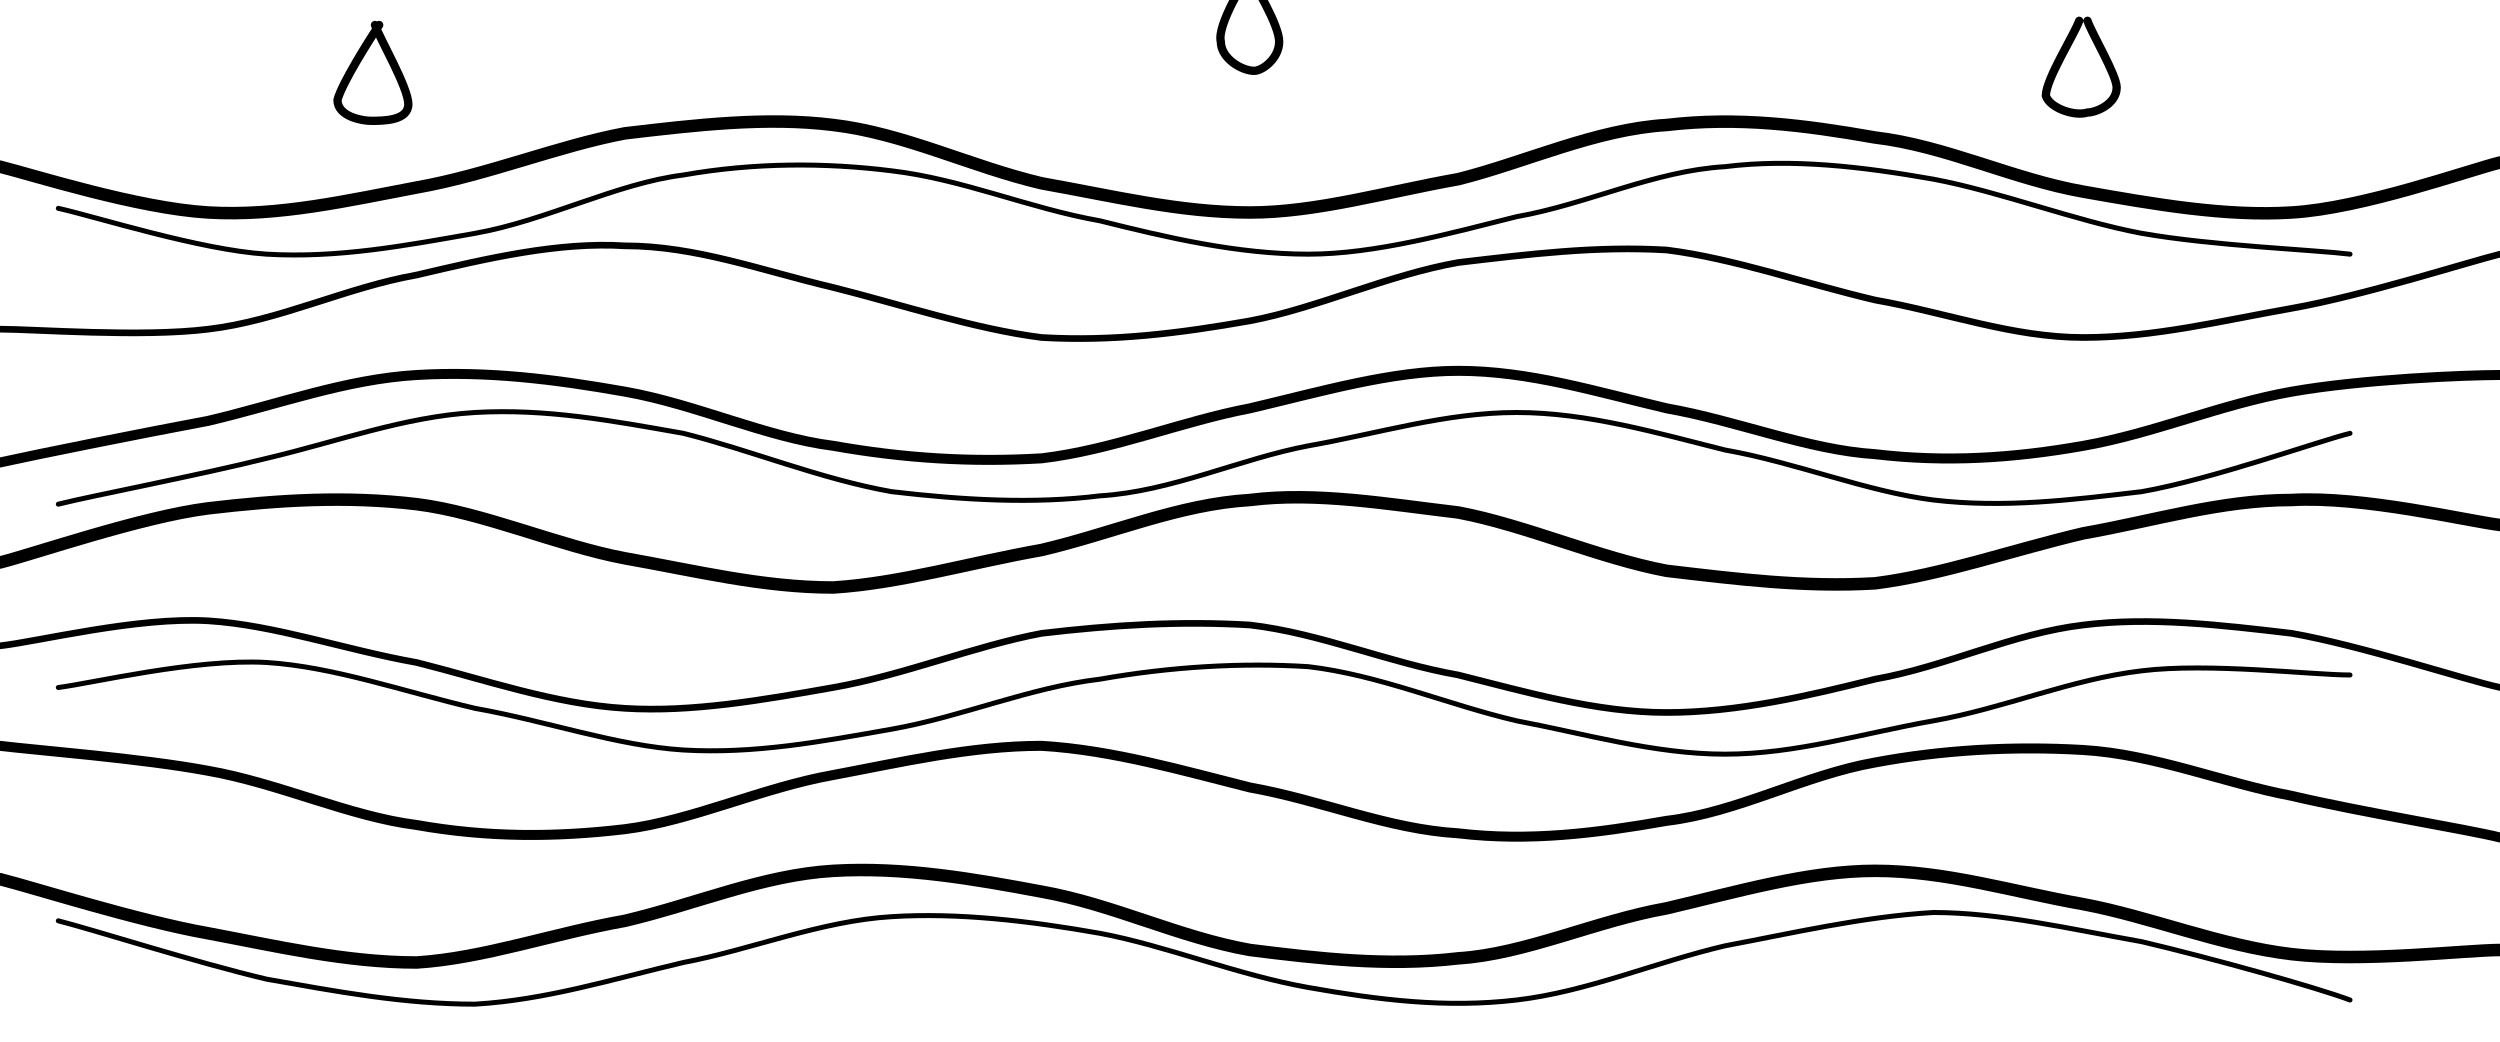
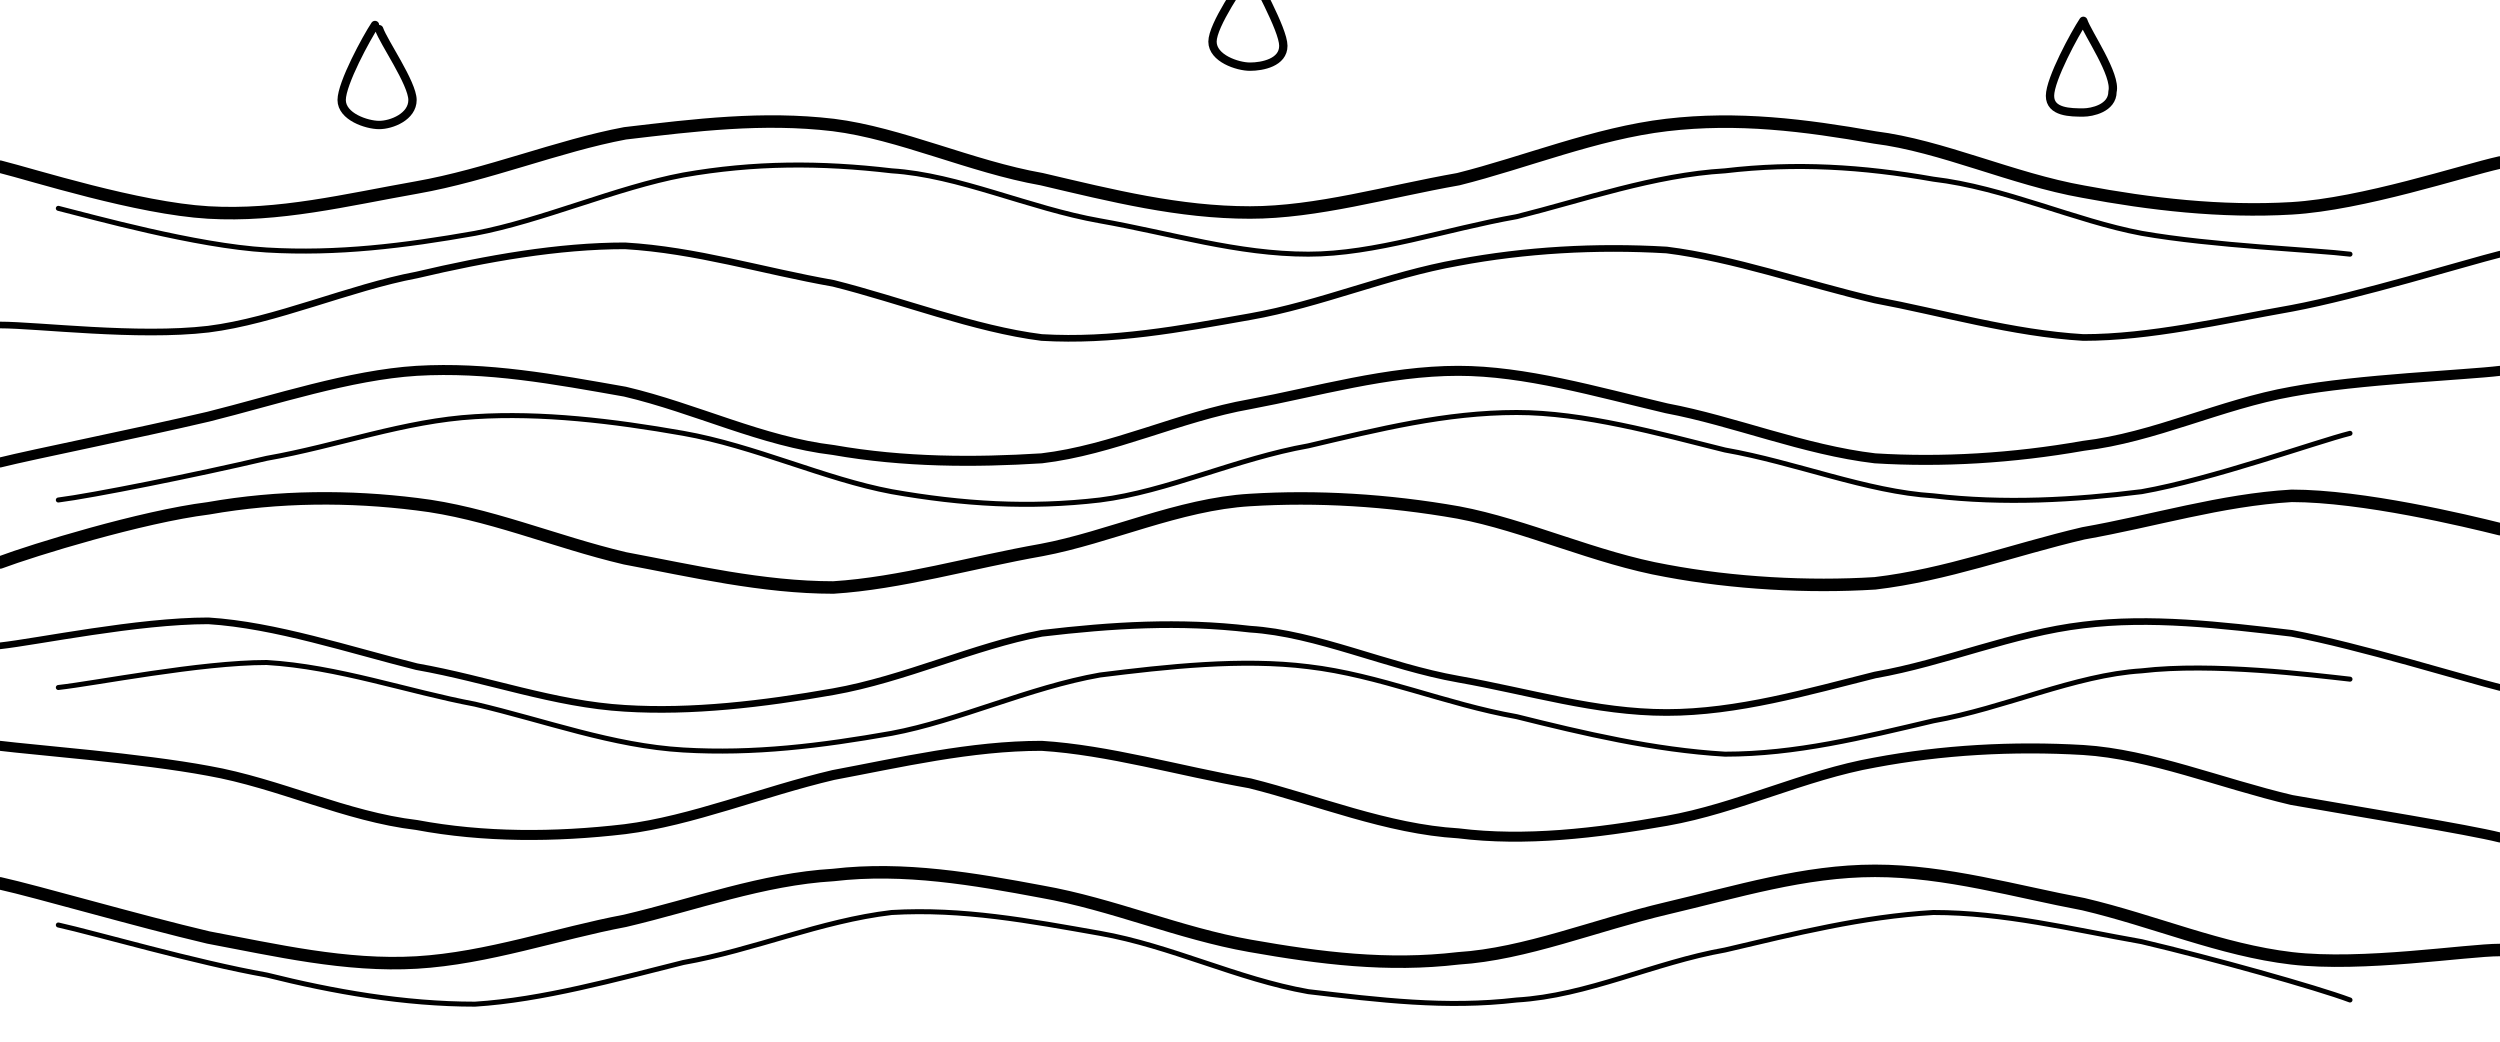
<svg xmlns="http://www.w3.org/2000/svg" viewBox="0 0 600 250" fill="none" stroke="currentColor" stroke-linecap="round" stroke-linejoin="round" aria-hidden="true" focusable="false">
-   <path d="M0 40C8 42 33 50 50 51C67 52 84 48 100 45C117 42 134 35 150 32C167 30 184 28 200 30C217 32 233 40 250 44C267 47 283 51 300 51C316 51 333 46 350 43C366 39 383 31 400 30C417 28 433 30 450 33C467 35 483 43 500 46C517 49 534 52 550 51C567 50 592 41 600 39" stroke-width="3" />
-   <path d="M14 50C23 52 48 60 64 61C81 62 97 59 114 56C131 53 148 44 164 42C181 39 198 39 214 41C231 43 247 50 264 53C280 57 297 61 314 61C330 61 348 56 364 52C381 49 397 41 414 40C430 38 447 40 464 43C480 46 498 53 514 56C531 59 556 60 564 61" stroke-width="1.2" />
-   <path d="M0 79C8 79 34 81 50 79C67 77 83 69 100 66C117 62 134 58 150 59C167 59 183 65 200 69C216 73 234 79 250 81C267 82 283 80 300 77C316 74 333 66 350 63C367 61 383 59 400 60C416 62 433 68 450 72C467 75 483 81 500 81C517 81 533 77 550 74C567 71 592 63 600 61" stroke-width="1.6" />
-   <path d="M0 111C9 109 34 104 50 101C67 97 83 91 100 90C117 89 133 91 150 94C167 97 184 105 200 107C217 110 233 111 250 110C267 108 284 101 300 98C317 94 334 89 350 89C367 89 383 94 400 98C417 101 434 108 450 109C467 111 483 110 500 107C517 104 533 97 550 94C567 91 592 90 600 90" stroke-width="2.4" />
-   <path d="M14 121C22 119 48 114 64 110C81 106 97 100 114 99C131 98 147 101 164 104C180 108 197 115 214 118C231 120 248 121 264 119C281 118 298 110 314 107C331 104 347 99 364 99C381 99 398 104 414 108C431 111 448 118 464 120C481 122 497 120 514 118C531 115 556 106 564 104" stroke-width="1.2" />
-   <path d="M0 135C8 133 34 124 50 122C67 120 83 119 100 121C116 123 134 131 150 134C167 137 183 141 200 141C216 140 233 135 250 132C267 128 283 121 300 120C316 118 333 121 350 123C366 126 384 134 400 137C417 139 433 141 450 140C466 138 483 132 500 128C517 125 533 120 550 120C567 119 592 125 600 126" stroke-width="3" />
-   <path d="M0 155C9 154 33 148 50 149C66 150 83 156 100 159C116 163 133 169 150 170C166 171 183 168 200 165C217 162 234 155 250 152C267 150 283 149 300 150C317 152 333 159 350 162C366 166 383 171 400 171C417 171 434 167 450 163C467 160 483 152 500 150C516 148 533 150 550 152C567 155 591 163 600 165" stroke-width="1.6" />
-   <path d="M14 165C22 164 47 158 64 159C80 160 97 166 114 170C131 173 148 179 164 180C181 181 197 178 214 175C231 172 247 165 264 163C281 160 298 159 314 160C331 162 347 169 364 173C380 176 397 181 414 181C431 181 447 176 464 173C481 170 497 163 514 161C530 159 555 162 564 162" stroke-width="1.2" />
-   <path d="M0 179C8 180 34 182 50 185C67 188 84 196 100 198C117 201 133 201 150 199C166 197 183 189 200 186C216 183 233 179 250 179C267 180 284 185 300 189C317 192 333 199 350 200C367 202 383 200 400 197C417 195 433 186 450 183C466 180 483 179 500 180C517 181 534 188 550 191C567 195 592 199 600 201" stroke-width="2.4" />
-   <path d="M0 211C8 213 33 221 50 224C66 227 83 231 100 231C116 230 133 224 150 221C167 217 183 210 200 209C217 208 234 211 250 214C267 217 283 225 300 228C316 230 333 232 350 230C366 229 383 221 400 218C417 214 434 209 450 209C467 209 483 214 500 217C516 220 533 227 550 229C567 231 592 228 600 228" stroke-width="3" />
-   <path d="M14 221C22 223 47 231 64 235C81 238 97 241 114 241C131 240 147 235 164 231C180 228 197 221 214 220C230 219 247 221 264 224C280 227 297 234 314 237C331 240 347 242 364 240C381 238 397 231 414 227C430 224 447 220 464 219C480 219 497 223 514 226C531 230 556 237 564 240" stroke-width="1.2" />
-   <path d="M91 6C89 9 82 20 81 24C81 28 87 29 89 29C92 29 98 29 98 25C98 21 91 9 90 6" stroke-width="2" />
-   <path d="M300 -7C299 -5 292 6 293 10C293 14 298 17 301 17C303 17 307 14 307 10C307 6 301 -4 299 -7" stroke-width="2" />
-   <path d="M499 5C498 8 491 19 491 23C492 26 498 28 501 27C503 27 508 25 508 21C508 18 502 8 501 5" stroke-width="2" />
+   <path d="M0 40C8 42 33 50 50 51C67 52 83 48 100 45C117 42 134 35 150 32C167 30 183 28 200 30C216 32 233 40 250 43C267 47 283 51 300 51C316 51 333 46 350 43C366 39 383 32 400 30C417 28 433 30 450 33C466 35 483 43 500 46C516 49 533 51 550 50C567 49 591 41 600 39" stroke-width="3" />
+   <path d="M14 50C22 52 47 59 64 60C81 61 97 59 114 56C130 53 148 45 164 42C181 39 197 39 214 41C230 42 247 50 264 53C281 56 297 61 314 61C330 61 347 55 364 52C380 48 397 42 414 41C431 39 447 40 464 43C481 45 498 53 514 56C531 59 556 60 564 61" stroke-width="1.2" />
+   <path d="M0 78C9 78 33 81 50 79C66 77 84 69 100 66C117 62 134 59 150 59C167 60 183 65 200 68C216 72 234 79 250 81C267 82 283 79 300 76C317 73 333 66 350 63C366 60 383 59 400 60C416 62 433 68 450 72C466 75 483 80 500 81C516 81 533 77 550 74C566 71 592 63 600 61" stroke-width="1.6" />
+   <path d="M0 111C8 109 33 104 50 100C66 96 84 90 100 89C117 88 133 91 150 94C167 98 183 106 200 108C217 111 234 111 250 110C267 108 283 100 300 97C316 94 333 89 350 89C366 89 383 94 400 98C416 101 433 108 450 110C466 111 483 110 500 107C517 105 533 97 550 94C566 91 592 90 600 89" stroke-width="2.4" />
+   <path d="M14 120C22 119 47 114 64 110C81 107 97 101 114 100C130 99 147 101 164 104C181 107 198 115 214 118C231 121 247 122 264 120C280 118 297 110 314 107C331 103 347 99 364 99C380 99 398 104 414 108C431 111 448 118 464 119C481 121 498 120 514 118C531 115 556 106 564 104" stroke-width="1.2" />
+   <path d="M0 135C8 132 34 124 50 122C67 119 84 119 100 121C117 123 133 130 150 134C166 137 183 141 200 141C216 140 233 135 250 132C266 129 283 121 300 120C316 119 333 120 350 123C366 126 383 134 400 137C416 140 434 141 450 140C467 138 483 132 500 128C517 125 533 120 550 119C567 119 592 125 600 127" stroke-width="3" />
+   <path d="M0 155C9 154 33 149 50 149C66 150 84 156 100 160C117 163 133 169 150 170C166 171 183 169 200 166C217 163 234 155 250 152C267 150 283 149 300 151C316 152 333 160 350 163C367 166 383 171 400 171C417 171 434 166 450 162C467 159 483 152 500 150C516 148 533 150 550 152C566 155 592 163 600 165" stroke-width="1.6" />
+   <path d="M14 165C23 164 48 159 64 159C81 160 98 166 114 169C131 173 147 179 164 180C181 181 197 179 214 176C230 173 247 165 264 162C280 160 298 158 314 160C331 162 347 169 364 172C380 176 397 180 414 181C431 181 447 177 464 173C481 170 498 162 514 161C531 159 555 162 564 163" stroke-width="1.2" />
+   <path d="M0 179C8 180 34 182 50 185C67 188 83 196 100 198C116 201 133 201 150 199C166 197 183 190 200 186C216 183 233 179 250 179C266 180 283 185 300 188C316 192 333 199 350 200C366 202 383 200 400 197C417 194 433 186 450 183C466 180 483 179 500 180C516 181 533 188 550 192C567 195 592 199 600 201" stroke-width="2.4" />
+   <path d="M0 212C9 214 33 221 50 225C66 228 83 232 100 231C117 230 134 224 150 221C167 217 183 211 200 210C217 208 234 211 250 214C267 217 283 224 300 227C317 230 333 232 350 230C366 229 383 222 400 218C417 214 433 209 450 209C467 209 484 214 500 217C517 221 533 228 550 230C567 232 592 228 600 228" stroke-width="3" />
+   <path d="M14 222C23 224 47 231 64 234C80 238 97 241 114 241C130 240 148 235 164 231C181 228 197 221 214 219C231 218 247 221 264 224C281 227 297 235 314 238C331 240 347 242 364 240C381 239 397 231 414 228C431 224 447 220 464 219C481 219 497 223 514 226C531 230 556 237 564 240" stroke-width="1.2" />
+   <path d="M90 6C88 9 82 20 82 24C82 28 88 30 91 30C94 30 99 28 99 24C99 20 92 10 91 7" stroke-width="2" />
+   <path d="M300 -7C298 -4 291 6 291 10C291 14 297 16 300 16C303 16 308 15 308 11C308 7 301 -5 300 -8" stroke-width="2" />
+   <path d="M500 5C498 8 492 19 492 23C492 27 497 27 500 27C502 27 507 26 507 22C508 18 501 8 500 5" stroke-width="2" />
</svg>
